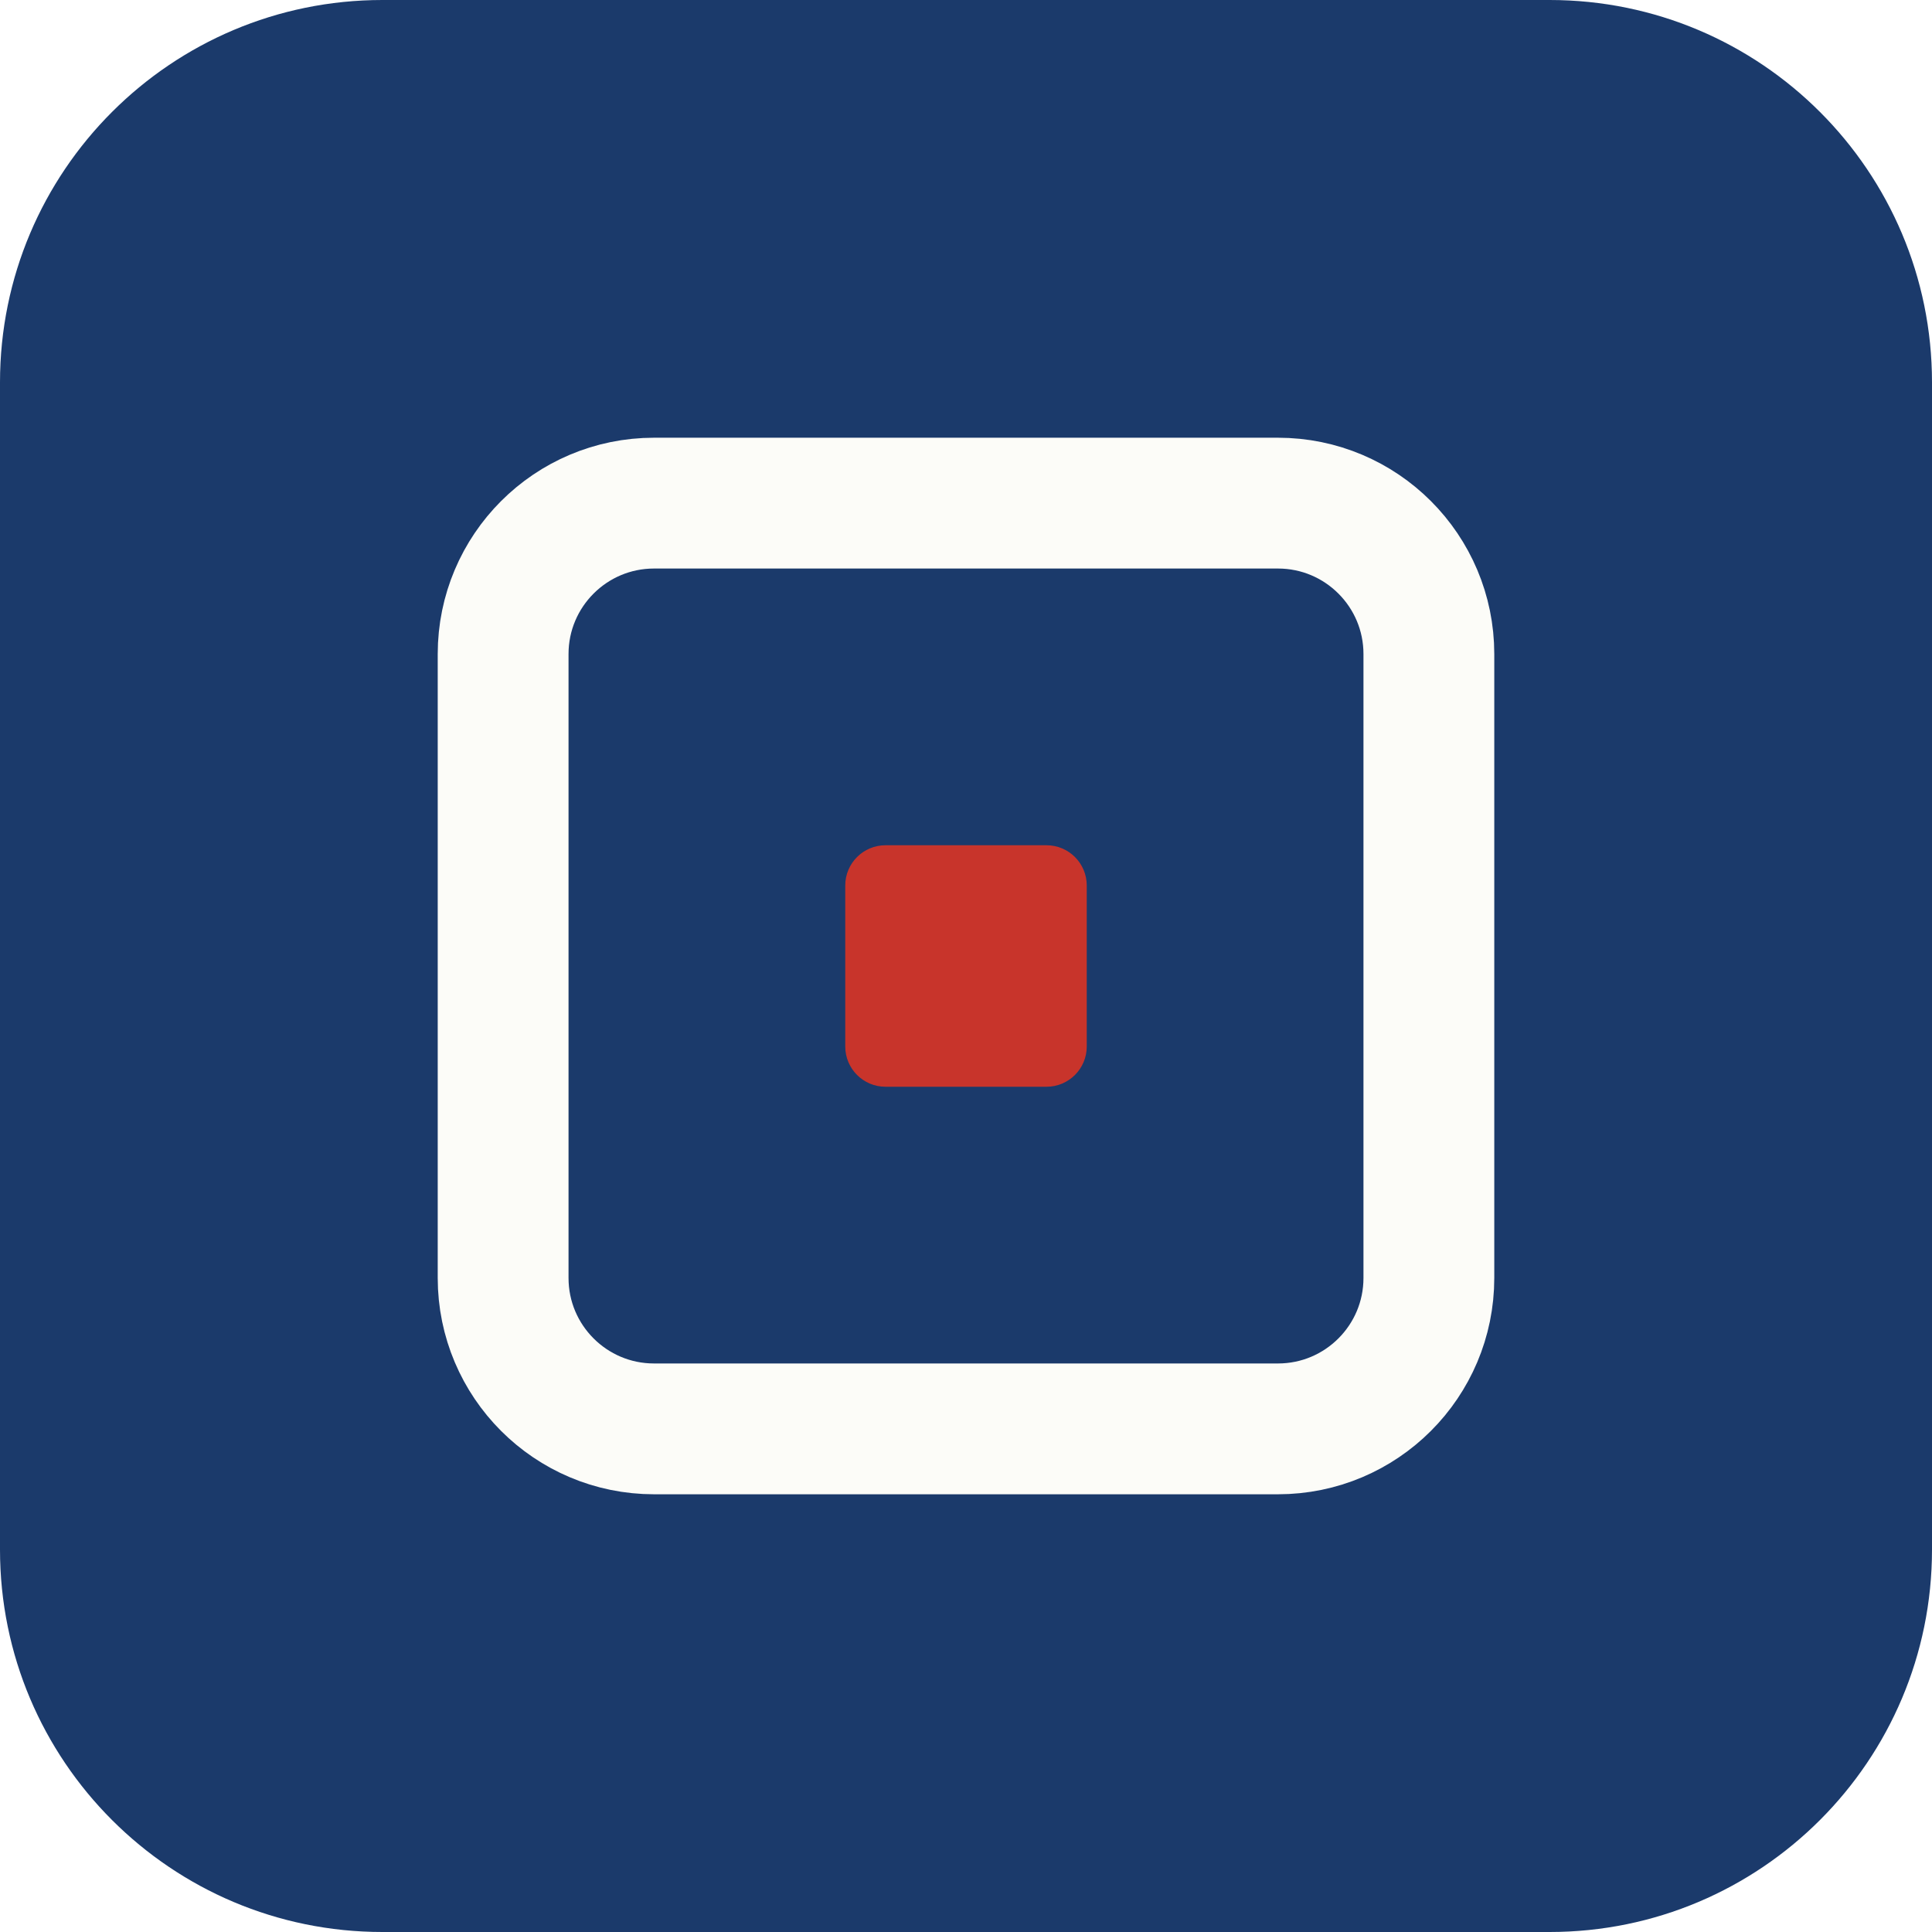
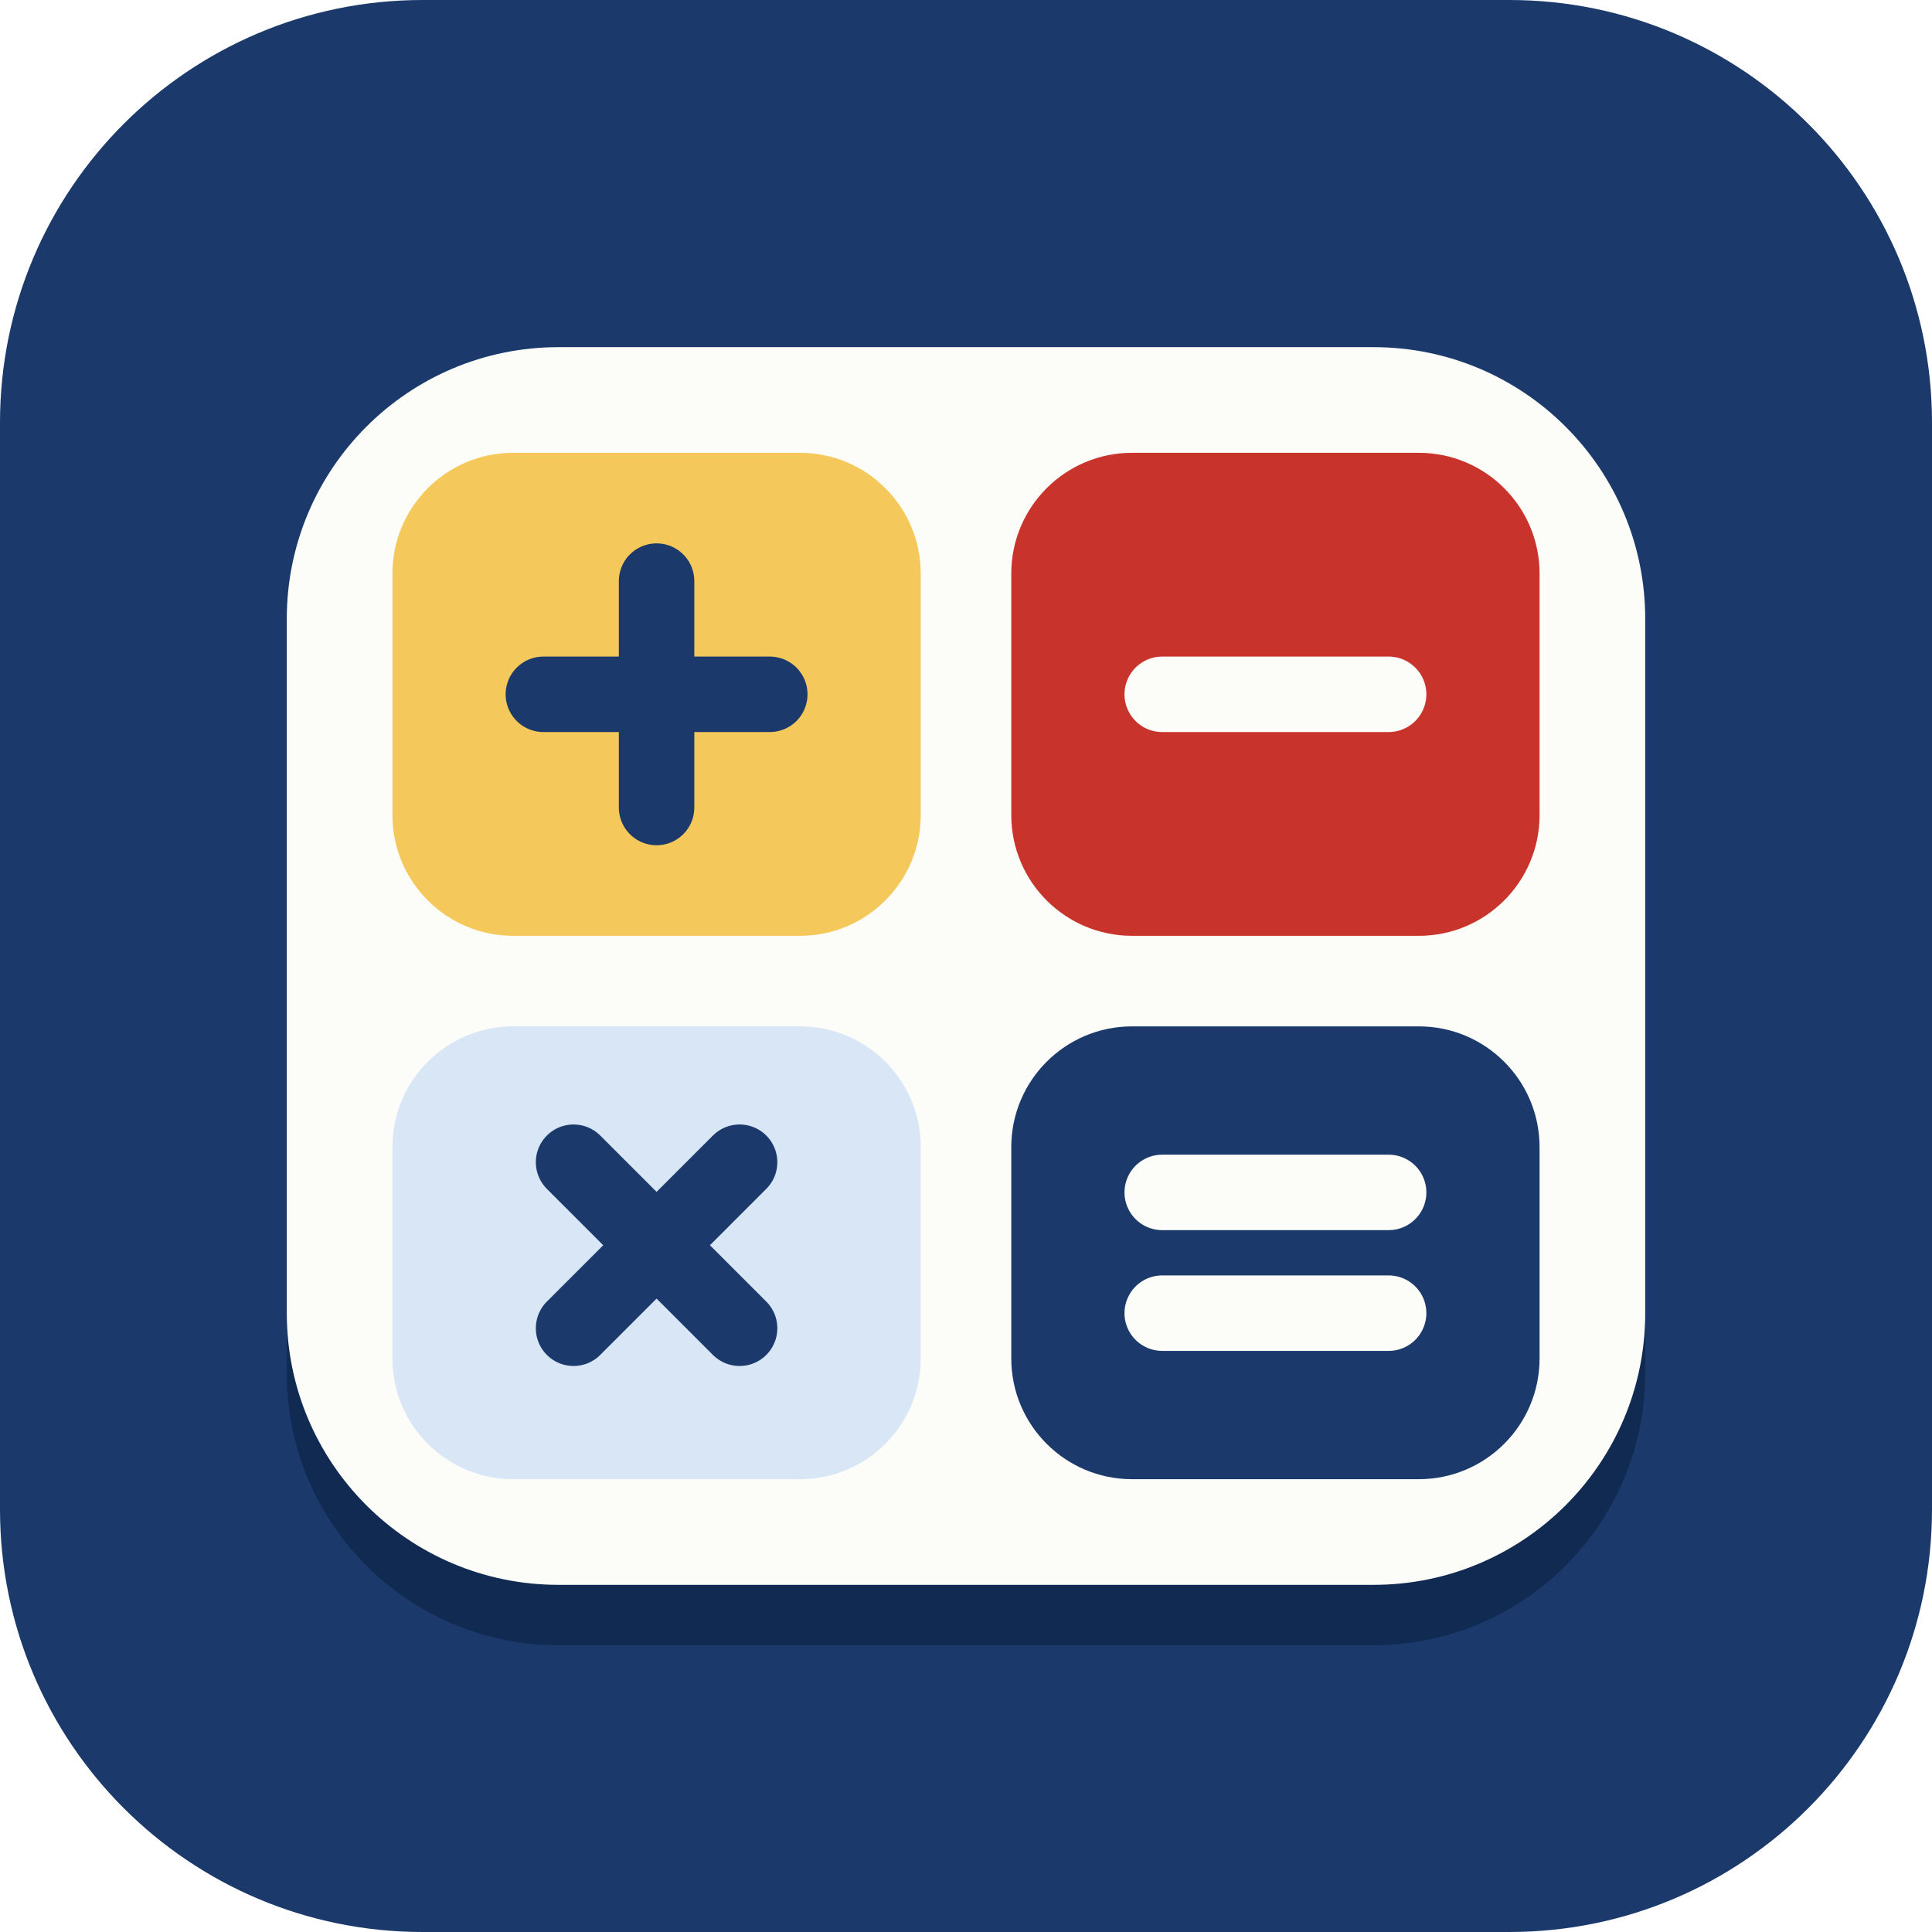
- <svg xmlns="http://www.w3.org/2000/svg" viewBox="0 0 192 192">
-   <rect width="192" height="192" rx="38" fill="#1B3A6B" />
-   <rect x="50" y="50" width="92" height="92" rx="15" fill="none" stroke="#FCFCF8" stroke-width="13" />
-   <rect x="84" y="84" width="24" height="24" rx="4" fill="#C8342B" />
+ <svg xmlns="http://www.w3.org/2000/svg" viewBox="0 0 128 128">
+   <rect width="128" height="128" rx="28" fill="#1B3A6B" />
+   <rect x="19" y="27" width="90" height="82" rx="18" fill="#102A52" />
+   <rect x="19" y="23" width="90" height="82" rx="18" fill="#FCFCF8" />
+   <rect x="26" y="30" width="35" height="32" rx="8" fill="#F5C85B" />
+   <rect x="67" y="30" width="35" height="32" rx="8" fill="#C8342B" />
+   <rect x="26" y="68" width="35" height="30" rx="8" fill="#D8E6F5" />
+   <rect x="67" y="68" width="35" height="30" rx="8" fill="#1B3A6B" />
+   <g fill="none" stroke="#1B3A6B" stroke-width="5" stroke-linecap="round">
+     <path d="M36 46h15m-7.5-7.5v15" />
+     <path d="m38 77 11 11m0-11L38 88" />
+   </g>
+   <g fill="none" stroke="#FCFCF8" stroke-width="5" stroke-linecap="round">
+     <path d="M77 46h15" />
+     <path d="M77 79h15m-15 8h15" />
+   </g>
</svg>
